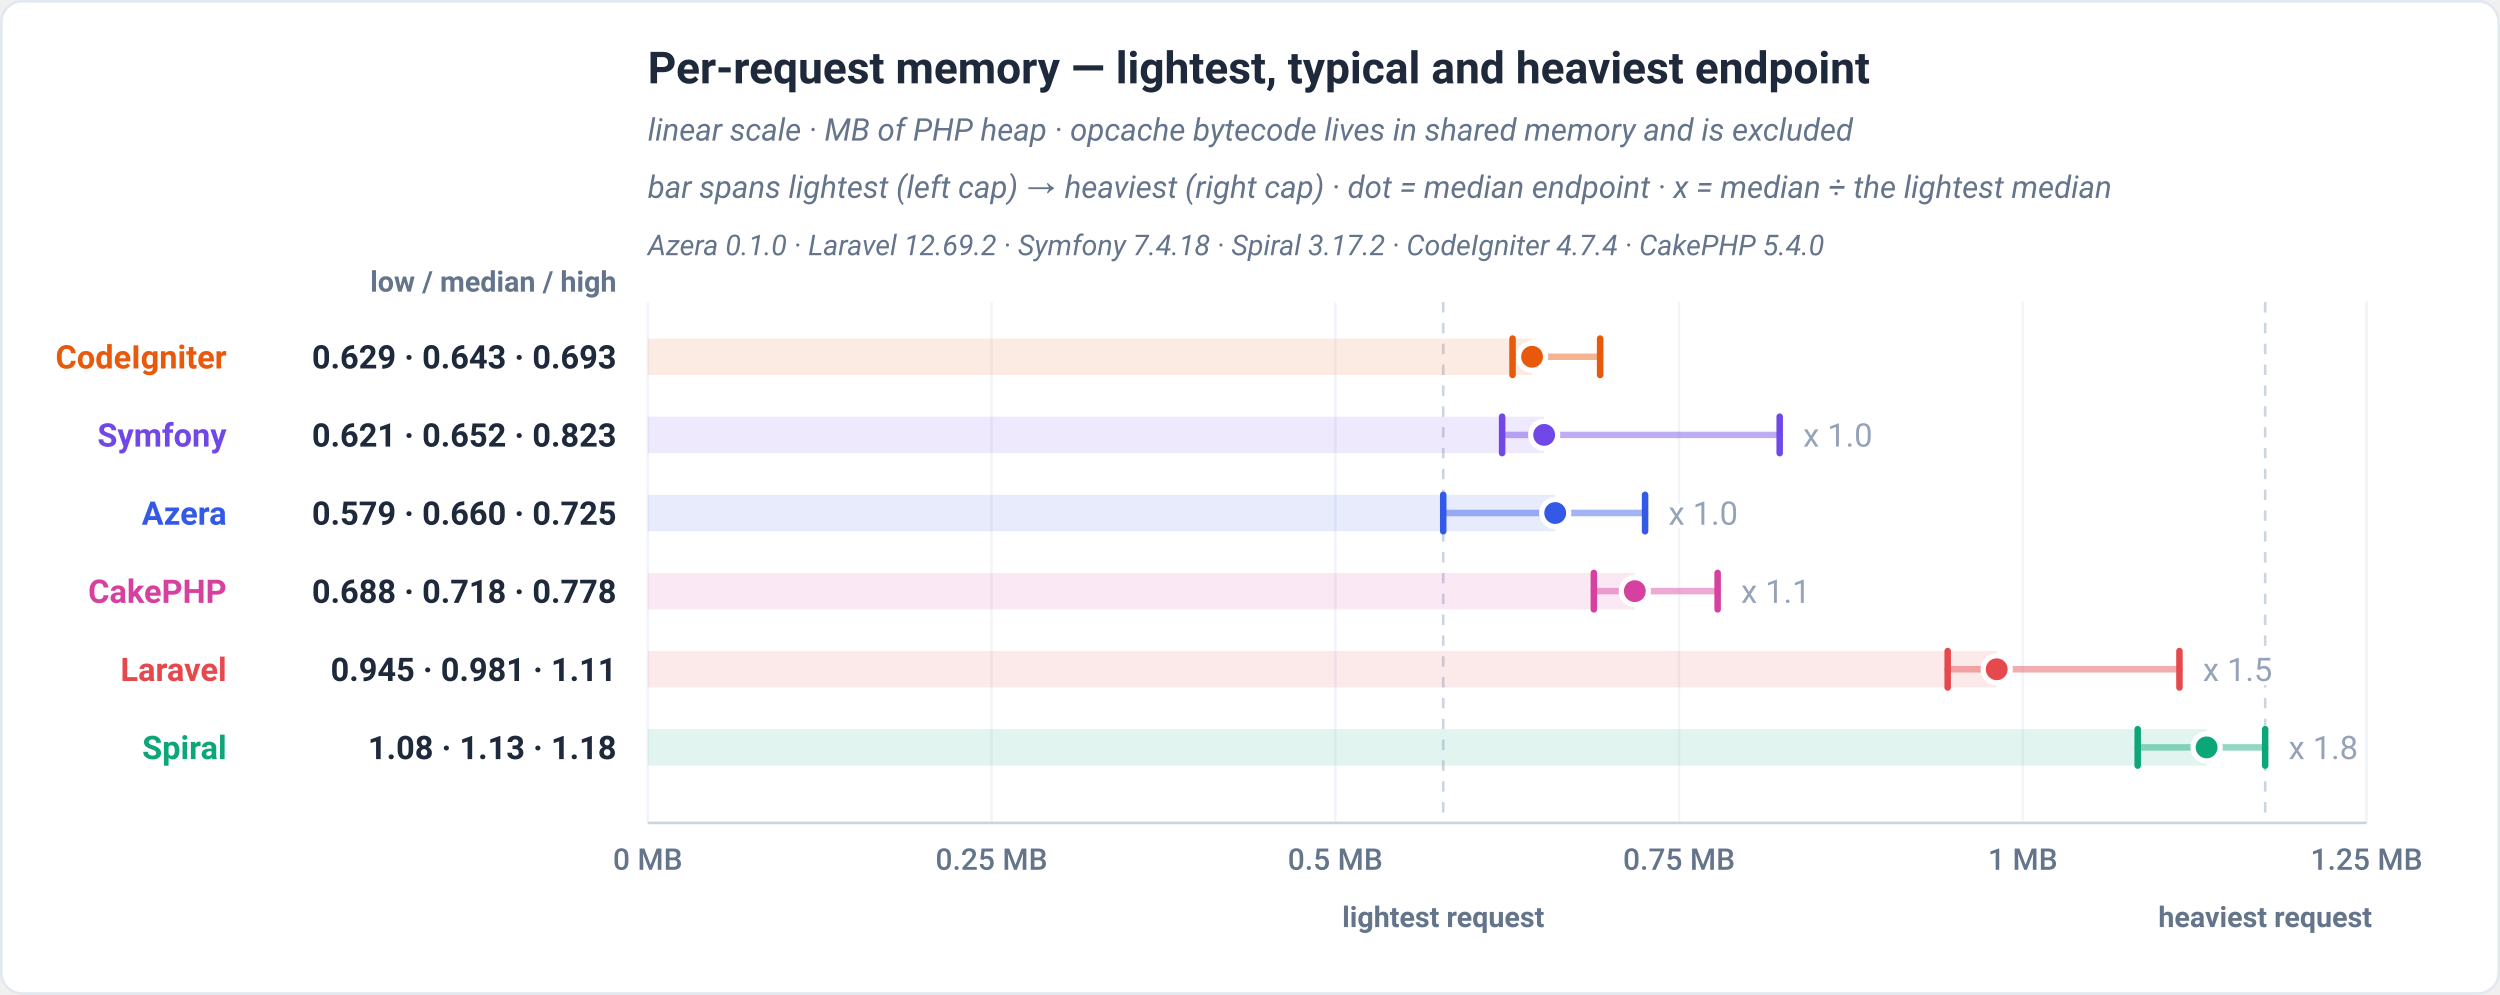
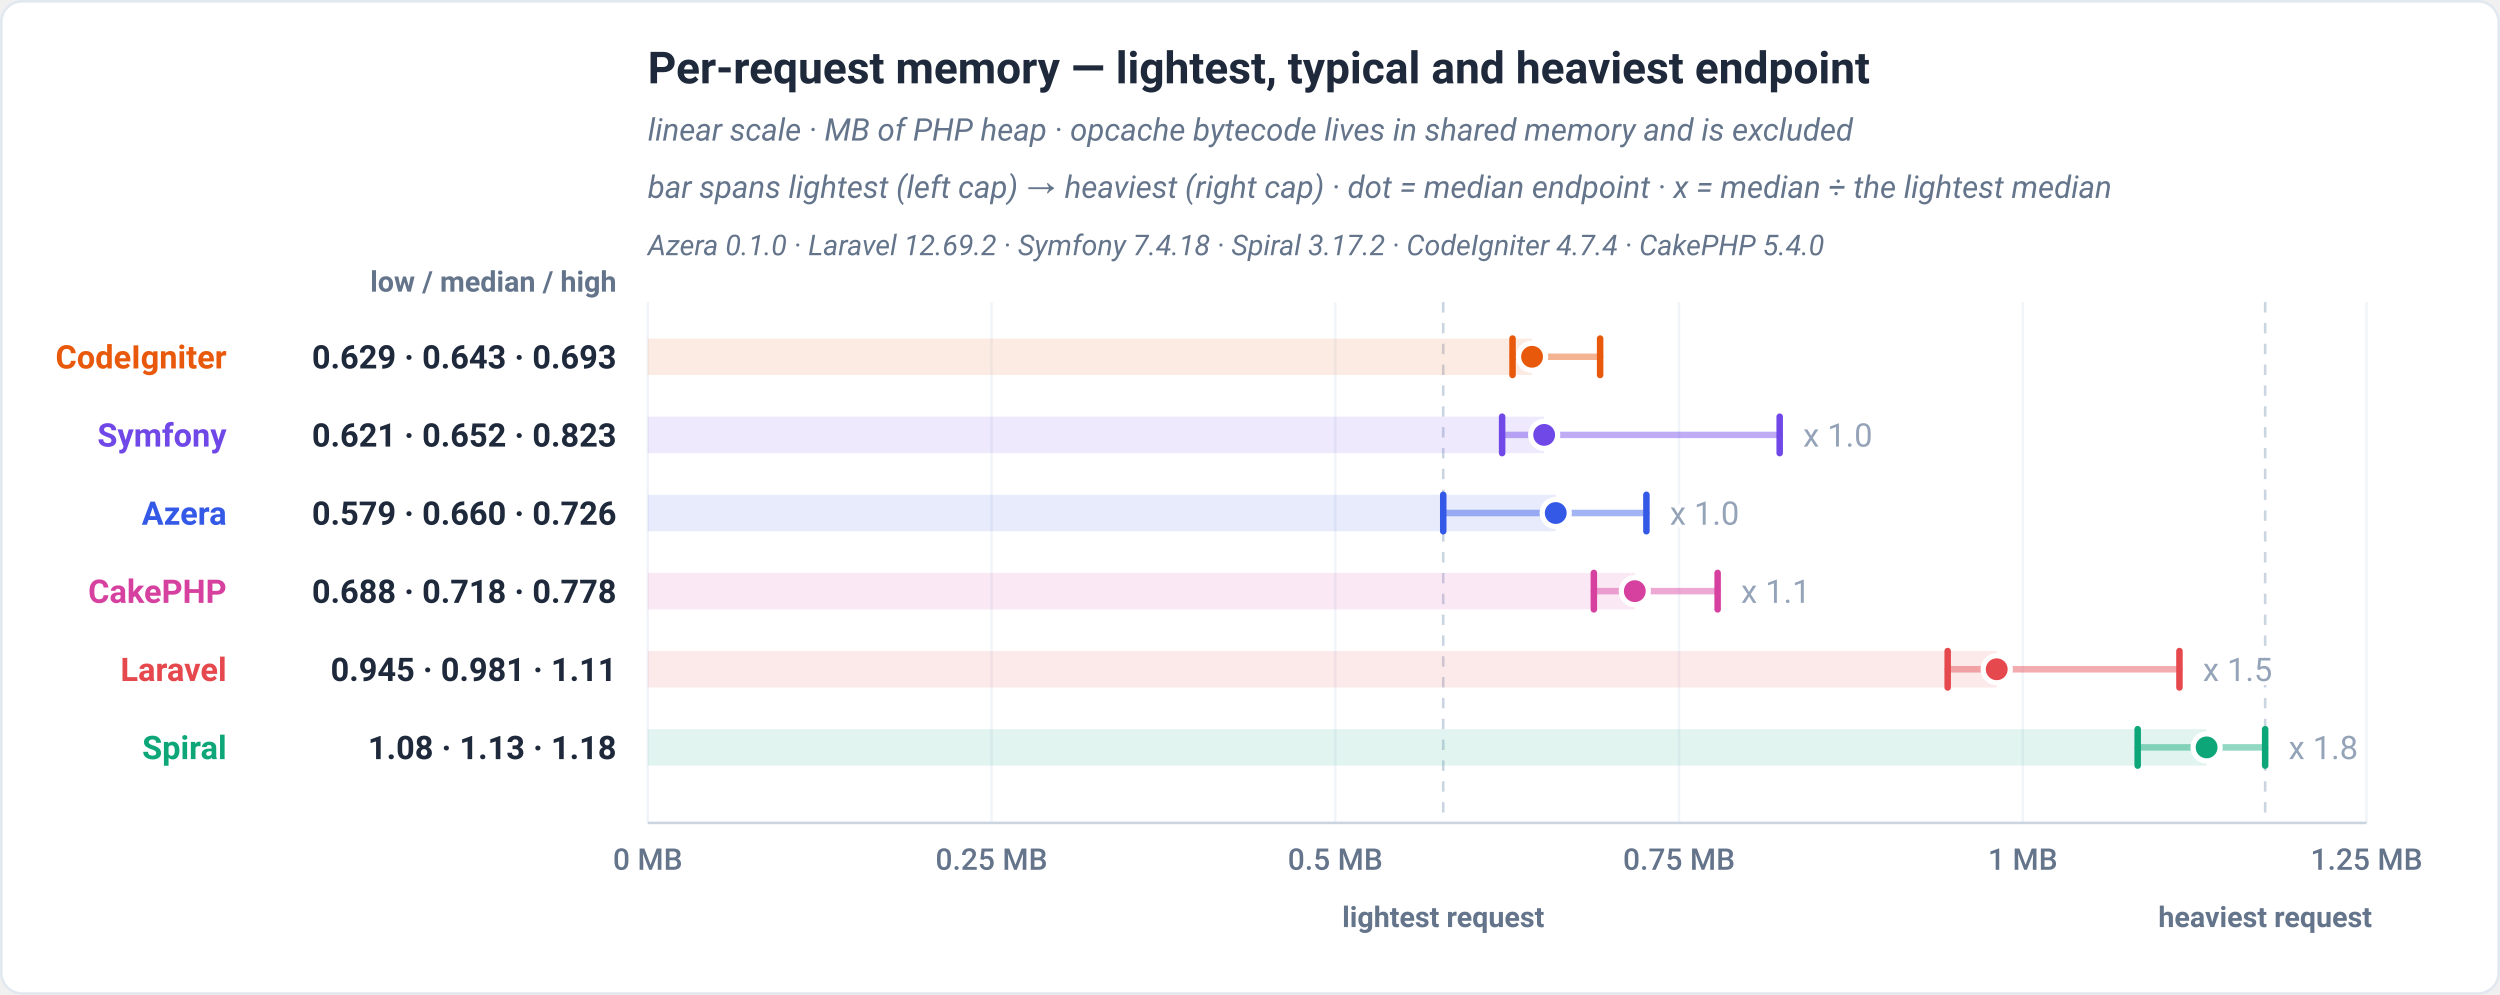
<svg xmlns="http://www.w3.org/2000/svg" viewBox="0 0 960 382" width="960" height="382" role="img" font-family="-apple-system,BlinkMacSystemFont,'Segoe UI',Roboto,Helvetica,Arial,sans-serif">
  <rect x="0.5" y="0.5" width="959" height="381" rx="8" fill="#ffffff" stroke="#e2e8f0" />
  <text x="248.73" y="32" font-family="-apple-system,BlinkMacSystemFont,'Segoe UI',Roboto,Helvetica,Arial,sans-serif" font-size="17" font-weight="700" fill="#1e293b" text-anchor="start">Per-request memory — lightest, typical and heaviest endpoint</text>
  <text x="248.73" y="54" font-family="-apple-system,BlinkMacSystemFont,'Segoe UI',Roboto,Helvetica,Arial,sans-serif" font-size="12" font-weight="400" fill="#64748b" text-anchor="start" font-style="italic">linear scale · MB of PHP heap · opcache bytecode lives in shared memory and is excluded</text>
  <text x="248.73" y="76" font-family="-apple-system,BlinkMacSystemFont,'Segoe UI',Roboto,Helvetica,Arial,sans-serif" font-size="12" font-weight="400" fill="#64748b" text-anchor="start" font-style="italic">bar spans lightest (left cap) → heaviest (right cap) · dot = median endpoint · x = median ÷ the lightest median</text>
  <text x="248.73" y="98" font-family="-apple-system,BlinkMacSystemFont,'Segoe UI',Roboto,Helvetica,Arial,sans-serif" font-size="11" font-weight="400" fill="#64748b" text-anchor="start" font-style="italic">Azera 0.1.0 · Laravel 12.69.2 · Symfony 7.4.18 · Spiral 3.17.2 · CodeIgniter 4.7.4 · CakePHP 5.4.0</text>
  <text x="236.73" y="112" font-family="-apple-system,BlinkMacSystemFont,'Segoe UI',Roboto,Helvetica,Arial,sans-serif" font-size="11" font-weight="600" fill="#64748b" text-anchor="end">low / median / high</text>
  <line x1="248.73" y1="116" x2="248.73" y2="316" stroke="#f1f5f9" stroke-width="1" />
  <text x="248.73" y="334" font-family="-apple-system,BlinkMacSystemFont,'Segoe UI',Roboto,Helvetica,Arial,sans-serif" font-size="11.5" font-weight="500" fill="#64748b" text-anchor="middle">0 MB</text>
  <line x1="380.73" y1="116" x2="380.73" y2="316" stroke="#f1f5f9" stroke-width="1" />
  <text x="380.73" y="334" font-family="-apple-system,BlinkMacSystemFont,'Segoe UI',Roboto,Helvetica,Arial,sans-serif" font-size="11.5" font-weight="500" fill="#64748b" text-anchor="middle">0.25 MB</text>
  <line x1="512.74" y1="116" x2="512.74" y2="316" stroke="#f1f5f9" stroke-width="1" />
  <text x="512.74" y="334" font-family="-apple-system,BlinkMacSystemFont,'Segoe UI',Roboto,Helvetica,Arial,sans-serif" font-size="11.5" font-weight="500" fill="#64748b" text-anchor="middle">0.5 MB</text>
  <line x1="644.74" y1="116" x2="644.74" y2="316" stroke="#f1f5f9" stroke-width="1" />
  <text x="644.74" y="334" font-family="-apple-system,BlinkMacSystemFont,'Segoe UI',Roboto,Helvetica,Arial,sans-serif" font-size="11.5" font-weight="500" fill="#64748b" text-anchor="middle">0.75 MB</text>
  <line x1="776.75" y1="116" x2="776.75" y2="316" stroke="#f1f5f9" stroke-width="1" />
  <text x="776.75" y="334" font-family="-apple-system,BlinkMacSystemFont,'Segoe UI',Roboto,Helvetica,Arial,sans-serif" font-size="11.5" font-weight="500" fill="#64748b" text-anchor="middle">1 MB</text>
  <line x1="908.75" y1="116" x2="908.75" y2="316" stroke="#f1f5f9" stroke-width="1" />
  <text x="908.75" y="334" font-family="-apple-system,BlinkMacSystemFont,'Segoe UI',Roboto,Helvetica,Arial,sans-serif" font-size="11.5" font-weight="500" fill="#64748b" text-anchor="middle">1.25 MB</text>
  <line x1="554.2" y1="116" x2="554.2" y2="316" stroke="#cbd5e1" stroke-width="1" stroke-dasharray="4 4" />
  <text x="554.2" y="356" font-family="-apple-system,BlinkMacSystemFont,'Segoe UI',Roboto,Helvetica,Arial,sans-serif" font-size="11" font-weight="600" fill="#64748b" text-anchor="middle">lightest request</text>
  <line x1="869.82" y1="116" x2="869.82" y2="316" stroke="#cbd5e1" stroke-width="1" stroke-dasharray="4 4" />
  <text x="869.82" y="356" font-family="-apple-system,BlinkMacSystemFont,'Segoe UI',Roboto,Helvetica,Arial,sans-serif" font-size="11" font-weight="600" fill="#64748b" text-anchor="middle">heaviest request</text>
  <line x1="248.73" y1="316" x2="908.75" y2="316" stroke="#cbd5e1" stroke-width="1" />
  <rect x="248.73" y="130" width="339.58" height="14" fill="#e8590c" fill-opacity="0.12" />
  <line x1="580.81" y1="137" x2="614.45" y2="137" stroke="#e8590c" stroke-width="2.5" stroke-linecap="round" opacity="0.45" />
  <line x1="580.81" y1="130" x2="580.81" y2="144" stroke="#e8590c" stroke-width="2.5" stroke-linecap="round" />
  <line x1="614.45" y1="130" x2="614.45" y2="144" stroke="#e8590c" stroke-width="2.5" stroke-linecap="round" />
  <circle cx="588.31" cy="137" r="5.2" fill="#e8590c" stroke="#ffffff" stroke-width="2" />
  <text x="87.02" y="141.5" font-family="-apple-system,BlinkMacSystemFont,'Segoe UI',Roboto,Helvetica,Arial,sans-serif" font-size="12.5" font-weight="700" fill="#e8590c" text-anchor="end">CodeIgniter</text>
  <text x="236.73" y="141.5" font-family="-apple-system,BlinkMacSystemFont,'Segoe UI',Roboto,Helvetica,Arial,sans-serif" font-size="12.5" font-weight="700" fill="#1e293b" text-anchor="end">0.629 · 0.643 · 0.693</text>
  <rect x="248.73" y="160" width="344.23" height="14" fill="#7048e8" fill-opacity="0.12" />
  <line x1="576.81" y1="167" x2="683.4" y2="167" stroke="#7048e8" stroke-width="2.5" stroke-linecap="round" opacity="0.45" />
  <line x1="576.81" y1="160" x2="576.81" y2="174" stroke="#7048e8" stroke-width="2.5" stroke-linecap="round" />
  <line x1="683.4" y1="160" x2="683.4" y2="174" stroke="#7048e8" stroke-width="2.5" stroke-linecap="round" />
  <circle cx="592.96" cy="167" r="5.2" fill="#7048e8" stroke="#ffffff" stroke-width="2" />
  <text x="87.02" y="171.5" font-family="-apple-system,BlinkMacSystemFont,'Segoe UI',Roboto,Helvetica,Arial,sans-serif" font-size="12.5" font-weight="700" fill="#7048e8" text-anchor="end">Symfony</text>
  <text x="236.73" y="171.5" font-family="-apple-system,BlinkMacSystemFont,'Segoe UI',Roboto,Helvetica,Arial,sans-serif" font-size="12.5" font-weight="700" fill="#1e293b" text-anchor="end">0.621 · 0.652 · 0.823</text>
  <text x="692.4" y="171.5" font-family="-apple-system,BlinkMacSystemFont,'Segoe UI',Roboto,Helvetica,Arial,sans-serif" font-size="12.5" font-weight="400" fill="#94a3b8" text-anchor="start" stroke="#ffffff" stroke-width="3" paint-order="stroke" stroke-linejoin="round">x 1.0</text>
-   <rect x="248.73" y="190" width="348.47" height="14" fill="#3459e6" fill-opacity="0.12" />
-   <line x1="554.2" y1="197" x2="631.71" y2="197" stroke="#3459e6" stroke-width="2.5" stroke-linecap="round" opacity="0.45" />
+   <rect x="248.73" y="190" width="348.67" height="14" fill="#3459e6" fill-opacity="0.12" />
+   <line x1="554.2" y1="197" x2="632.22" y2="197" stroke="#3459e6" stroke-width="2.5" stroke-linecap="round" opacity="0.45" />
  <line x1="554.2" y1="190" x2="554.2" y2="204" stroke="#3459e6" stroke-width="2.5" stroke-linecap="round" />
-   <line x1="631.71" y1="190" x2="631.71" y2="204" stroke="#3459e6" stroke-width="2.5" stroke-linecap="round" />
-   <circle cx="597.2" cy="197" r="5.2" fill="#3459e6" stroke="#ffffff" stroke-width="2" />
+   <line x1="632.22" y1="190" x2="632.22" y2="204" stroke="#3459e6" stroke-width="2.5" stroke-linecap="round" />
+   <circle cx="597.4" cy="197" r="5.2" fill="#3459e6" stroke="#ffffff" stroke-width="2" />
  <text x="87.02" y="201.5" font-family="-apple-system,BlinkMacSystemFont,'Segoe UI',Roboto,Helvetica,Arial,sans-serif" font-size="12.5" font-weight="700" fill="#3459e6" text-anchor="end">Azera</text>
-   <text x="236.73" y="201.5" font-family="-apple-system,BlinkMacSystemFont,'Segoe UI',Roboto,Helvetica,Arial,sans-serif" font-size="12.5" font-weight="700" fill="#1e293b" text-anchor="end">0.579 · 0.660 · 0.725</text>
-   <text x="640.71" y="201.5" font-family="-apple-system,BlinkMacSystemFont,'Segoe UI',Roboto,Helvetica,Arial,sans-serif" font-size="12.5" font-weight="400" fill="#94a3b8" text-anchor="start" stroke="#ffffff" stroke-width="3" paint-order="stroke" stroke-linejoin="round">x 1.0</text>
+   <text x="236.73" y="201.5" font-family="-apple-system,BlinkMacSystemFont,'Segoe UI',Roboto,Helvetica,Arial,sans-serif" font-size="12.5" font-weight="700" fill="#1e293b" text-anchor="end">0.579 · 0.660 · 0.726</text>
+   <text x="641.22" y="201.5" font-family="-apple-system,BlinkMacSystemFont,'Segoe UI',Roboto,Helvetica,Arial,sans-serif" font-size="12.5" font-weight="400" fill="#94a3b8" text-anchor="start" stroke="#ffffff" stroke-width="3" paint-order="stroke" stroke-linejoin="round">x 1.0</text>
  <rect x="248.73" y="220" width="379.04" height="14" fill="#d6409f" fill-opacity="0.12" />
  <line x1="612.04" y1="227" x2="659.57" y2="227" stroke="#d6409f" stroke-width="2.5" stroke-linecap="round" opacity="0.45" />
  <line x1="612.04" y1="220" x2="612.04" y2="234" stroke="#d6409f" stroke-width="2.5" stroke-linecap="round" />
  <line x1="659.57" y1="220" x2="659.57" y2="234" stroke="#d6409f" stroke-width="2.5" stroke-linecap="round" />
  <circle cx="627.77" cy="227" r="5.2" fill="#d6409f" stroke="#ffffff" stroke-width="2" />
  <text x="87.02" y="231.5" font-family="-apple-system,BlinkMacSystemFont,'Segoe UI',Roboto,Helvetica,Arial,sans-serif" font-size="12.5" font-weight="700" fill="#d6409f" text-anchor="end">CakePHP</text>
  <text x="236.73" y="231.5" font-family="-apple-system,BlinkMacSystemFont,'Segoe UI',Roboto,Helvetica,Arial,sans-serif" font-size="12.5" font-weight="700" fill="#1e293b" text-anchor="end">0.688 · 0.718 · 0.778</text>
  <text x="668.57" y="231.5" font-family="-apple-system,BlinkMacSystemFont,'Segoe UI',Roboto,Helvetica,Arial,sans-serif" font-size="12.5" font-weight="400" fill="#94a3b8" text-anchor="start" stroke="#ffffff" stroke-width="3" paint-order="stroke" stroke-linejoin="round">x 1.1</text>
  <rect x="248.73" y="250" width="518.01" height="14" fill="#e5484d" fill-opacity="0.12" />
  <line x1="747.91" y1="257" x2="836.91" y2="257" stroke="#e5484d" stroke-width="2.5" stroke-linecap="round" opacity="0.45" />
  <line x1="747.91" y1="250" x2="747.91" y2="264" stroke="#e5484d" stroke-width="2.5" stroke-linecap="round" />
  <line x1="836.91" y1="250" x2="836.91" y2="264" stroke="#e5484d" stroke-width="2.5" stroke-linecap="round" />
  <circle cx="766.74" cy="257" r="5.2" fill="#e5484d" stroke="#ffffff" stroke-width="2" />
  <text x="87.02" y="261.5" font-family="-apple-system,BlinkMacSystemFont,'Segoe UI',Roboto,Helvetica,Arial,sans-serif" font-size="12.5" font-weight="700" fill="#e5484d" text-anchor="end">Laravel</text>
  <text x="236.73" y="261.5" font-family="-apple-system,BlinkMacSystemFont,'Segoe UI',Roboto,Helvetica,Arial,sans-serif" font-size="12.5" font-weight="700" fill="#1e293b" text-anchor="end">0.945 · 0.981 · 1.11</text>
  <text x="845.91" y="261.5" font-family="-apple-system,BlinkMacSystemFont,'Segoe UI',Roboto,Helvetica,Arial,sans-serif" font-size="12.5" font-weight="400" fill="#94a3b8" text-anchor="start" stroke="#ffffff" stroke-width="3" paint-order="stroke" stroke-linejoin="round">x 1.5</text>
  <rect x="248.73" y="280" width="598.61" height="14" fill="#0ca678" fill-opacity="0.12" />
  <line x1="820.87" y1="287" x2="869.82" y2="287" stroke="#0ca678" stroke-width="2.5" stroke-linecap="round" opacity="0.45" />
  <line x1="820.87" y1="280" x2="820.87" y2="294" stroke="#0ca678" stroke-width="2.5" stroke-linecap="round" />
  <line x1="869.82" y1="280" x2="869.82" y2="294" stroke="#0ca678" stroke-width="2.5" stroke-linecap="round" />
  <circle cx="847.34" cy="287" r="5.2" fill="#0ca678" stroke="#ffffff" stroke-width="2" />
  <text x="87.02" y="291.5" font-family="-apple-system,BlinkMacSystemFont,'Segoe UI',Roboto,Helvetica,Arial,sans-serif" font-size="12.5" font-weight="700" fill="#0ca678" text-anchor="end">Spiral</text>
  <text x="236.73" y="291.5" font-family="-apple-system,BlinkMacSystemFont,'Segoe UI',Roboto,Helvetica,Arial,sans-serif" font-size="12.5" font-weight="700" fill="#1e293b" text-anchor="end">1.08 · 1.13 · 1.18</text>
  <text x="878.82" y="291.5" font-family="-apple-system,BlinkMacSystemFont,'Segoe UI',Roboto,Helvetica,Arial,sans-serif" font-size="12.5" font-weight="400" fill="#94a3b8" text-anchor="start" stroke="#ffffff" stroke-width="3" paint-order="stroke" stroke-linejoin="round">x 1.8</text>
</svg>
